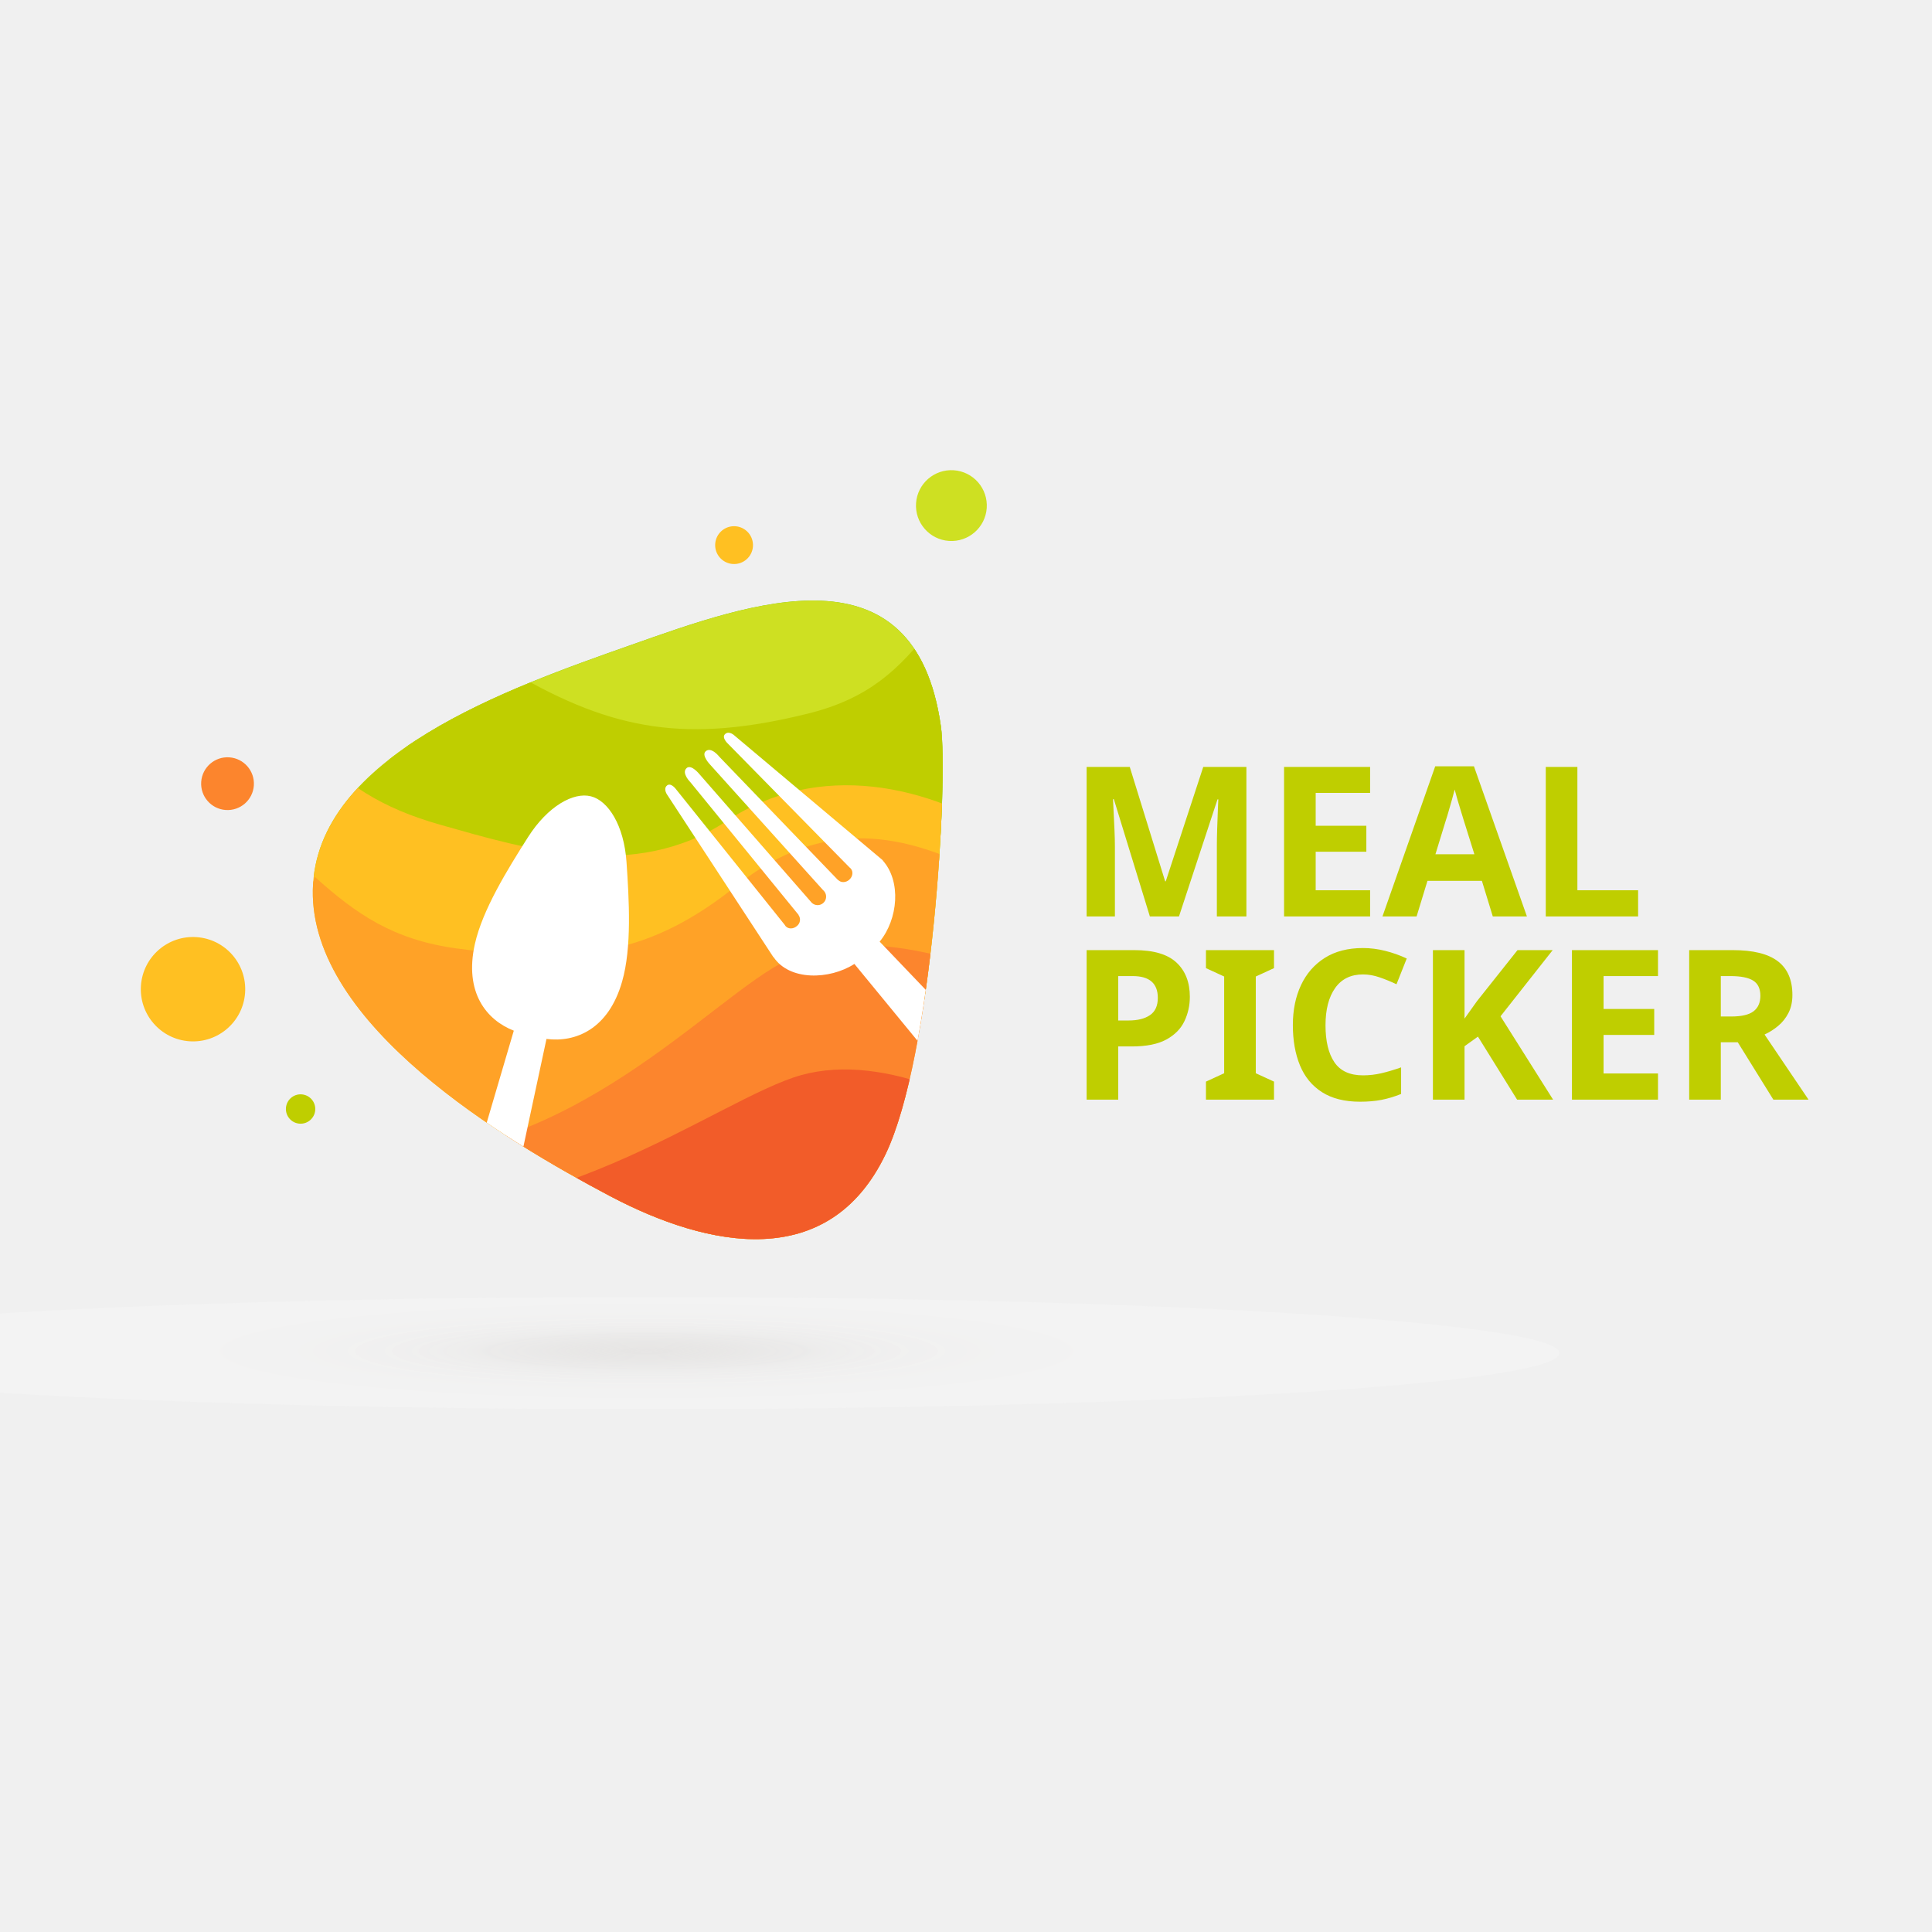
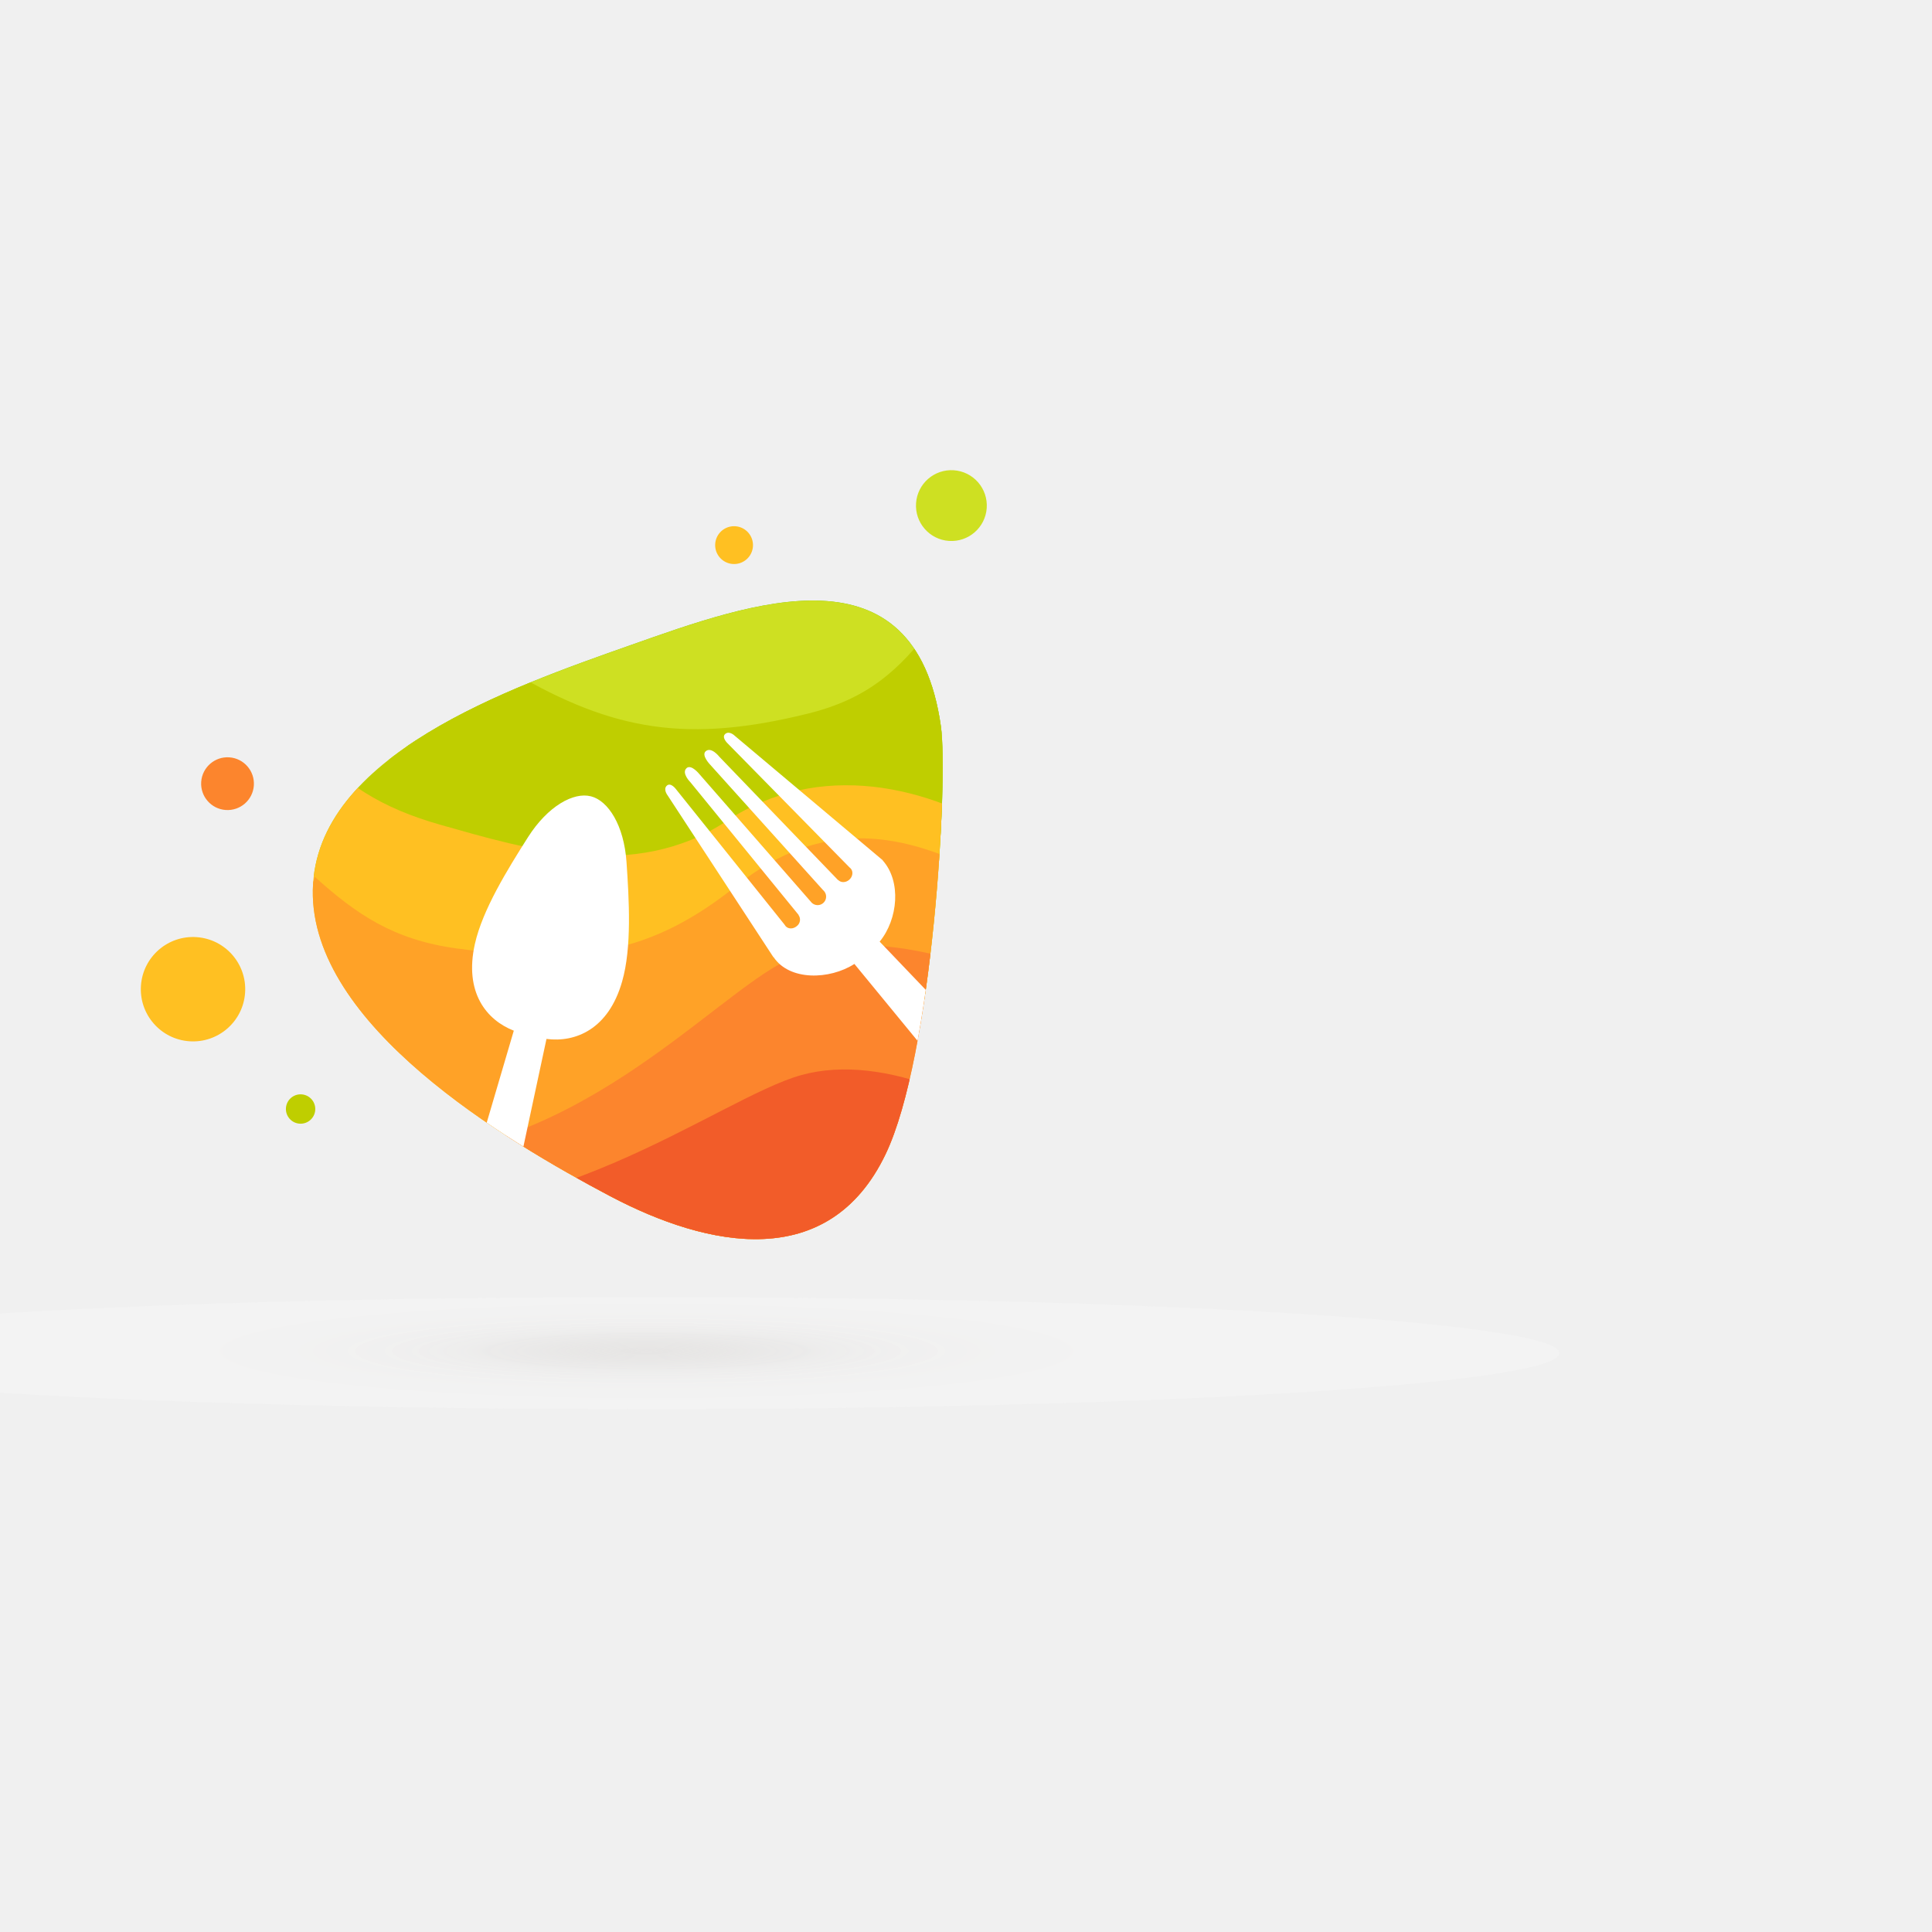
<svg xmlns="http://www.w3.org/2000/svg" viewBox="0 0 1200 1200">
  <defs>
-     <style>.cls-1{mask:url(#mask);filter:url(#luminosity-noclip-2);}.cls-2,.cls-6{mix-blend-mode:multiply;}.cls-2{fill:url(#radial-gradient);}.cls-3{fill:none;}.cls-4{isolation:isolate;}.cls-5{mask:url(#mask-2);}.cls-6{opacity:0.2;fill:url(#radial-gradient-2);}.cls-7{clip-path:url(#clip-path);}.cls-8{fill:#6dc618;}.cls-9{fill:#cee022;}.cls-10,.cls-16{fill:#bfce00;}.cls-11{fill:#ffc022;}.cls-12{fill:#ffa227;}.cls-13{fill:#fc852d;}.cls-14{fill:#f25c29;}.cls-15{fill:#fff;}.cls-16{font-size:130.04px;font-family:KabrioAlternate-ExtraBold, Kabrio Alternate;font-weight:800;}.cls-17{filter:url(#luminosity-noclip);}</style>
+     <style>.cls-1{mask:url(#mask);filter:url(#luminosity-noclip-2);}.cls-2,.cls-6{mix-blend-mode:multiply;}.cls-2{fill:url(#radial-gradient);}.cls-3{fill:none;}.cls-4{isolation:isolate;}.cls-5{mask:url(#mask-2);}.cls-6{opacity:0.2;fill:url(#radial-gradient-2);}.cls-7{clip-path:url(#clip-path);}.cls-8{fill:#6dc618;}.cls-9{fill:#cee022;}.cls-10,.cls-16{fill:#bfce00;}.cls-11{fill:#ffc022;}.cls-12{fill:#ffa227;}.cls-13{fill:#fc852d;}.cls-14{fill:#f25c29;}.cls-15{fill:#fff;}.cls-17{filter:url(#luminosity-noclip);}</style>
    <filter id="luminosity-noclip" x="-165.28" y="-8792" width="1133.86" height="32766" filterUnits="userSpaceOnUse" color-interpolation-filters="sRGB">
      <feFlood flood-color="#fff" result="bg" />
      <feBlend in="SourceGraphic" in2="bg" />
    </filter>
    <mask id="mask" x="-165.28" y="-8792" width="1133.86" height="32766" maskUnits="userSpaceOnUse">
      <g class="cls-17" />
    </mask>
    <radialGradient id="radial-gradient" cx="-462.49" cy="567.32" r="95.67" gradientTransform="translate(2616.93 538.51) scale(4.79 0.53)" gradientUnits="userSpaceOnUse">
      <stop offset="0" stop-color="#666" />
      <stop offset="0.05" stop-color="#898989" />
      <stop offset="0.11" stop-color="#a8a8a8" />
      <stop offset="0.17" stop-color="#c4c4c4" />
      <stop offset="0.25" stop-color="#dadada" />
      <stop offset="0.33" stop-color="#ebebeb" />
      <stop offset="0.44" stop-color="#f6f6f6" />
      <stop offset="0.59" stop-color="#fdfdfd" />
      <stop offset="1" stop-color="#fff" />
    </radialGradient>
    <filter id="luminosity-noclip-2" x="-165.28" y="805.55" width="1133.86" height="69.78" filterUnits="userSpaceOnUse" color-interpolation-filters="sRGB">
      <feFlood flood-color="#fff" result="bg" />
      <feBlend in="SourceGraphic" in2="bg" />
    </filter>
    <mask id="mask-2" x="-165.28" y="805.55" width="1133.86" height="69.78" maskUnits="userSpaceOnUse">
      <g class="cls-1">
        <path class="cls-2" d="M968.58,840.44c0,19.27-253.82,34.89-566.93,34.89s-566.93-15.62-566.93-34.89,253.82-34.89,566.93-34.89S968.58,821.17,968.58,840.44Z" />
      </g>
    </mask>
    <radialGradient id="radial-gradient-2" cx="-462.49" cy="567.32" r="95.67" gradientTransform="translate(2616.93 538.51) scale(4.79 0.53)" gradientUnits="userSpaceOnUse">
      <stop offset="0" stop-color="#7f7367" />
      <stop offset="0.05" stop-color="#9c9289" />
      <stop offset="0.11" stop-color="#b6afa8" />
      <stop offset="0.17" stop-color="#cdc8c4" />
      <stop offset="0.25" stop-color="#e0ddda" />
      <stop offset="0.33" stop-color="#eeeceb" />
      <stop offset="0.44" stop-color="#f8f7f6" />
      <stop offset="0.59" stop-color="#fdfdfd" />
      <stop offset="1" stop-color="#fff" />
    </radialGradient>
    <clipPath id="clip-path">
      <path class="cls-3" d="M584.39,451.06c-16.17-114.13-117.45-76.9-192.75-50.34-74.66,26.33-195.81,68.52-197.34,152C192.77,636.65,313.94,708.59,379.08,743c61.08,32.21,135.68,47.29,170.92-26C579.37,655.8,589.08,484.2,584.39,451.06Z" />
    </clipPath>
  </defs>
  <g class="cls-4">
    <g id="Layer_1" data-name="Layer 1">
      <g class="cls-5">
        <path class="cls-6" d="M968.58,840.44c0,19.27-253.82,34.89-566.93,34.89s-566.93-15.62-566.93-34.89,253.82-34.89,566.93-34.89S968.58,821.17,968.58,840.44Z" />
      </g>
      <g class="cls-7">
        <path class="cls-8" d="M176.67,348.7c45.93-34.64,107.49-76.31,169.74-40S454.89,352.34,529.22,334c37.58-9.3,56.46-27.34,76.38-52.94C616,300,629.55,318,639.13,337.14c10.22,20.45,10.51,43.19,21.37,63.23,8.32,15.33,37.72,30.4,36.5,47.18-2.63,36.39-115.89,70.67-147.74,83.87C494,554.33,437.6,577.76,378.65,594.63c-50-59.77-110-115.36-168.14-171.08-12.61-12.09-22.44-21.21-29-37.25Z" />
        <path class="cls-9" d="M175.47,365.92c45.94-34.65,107.49-76.31,169.74-40S453.7,369.56,528,351.17c37.57-9.3,56.46-27.34,76.37-52.94,10.4,18.94,24,36.94,33.53,56.12,10.22,20.46,10.52,43.19,21.38,63.23,8.32,15.33,37.71,30.41,36.5,47.19-2.64,36.39-115.9,70.66-147.74,83.87C492.8,571.55,436.41,595,377.45,611.84c-50-59.77-110-115.35-168.13-171.07-12.61-12.1-22.44-21.21-29-37.25Z" />
        <path class="cls-10" d="M149.35,457.93c45.93-34.64,107.49-76.31,169.73-40s108.5,43.68,182.82,25.28c37.58-9.3,56.46-27.33,76.38-52.94,10.4,18.95,24,36.95,33.53,56.13,10.21,20.46,10.51,43.19,21.38,63.23,8.31,15.33,37.71,30.41,36.49,47.18-2.64,36.39-115.9,70.67-147.74,83.87C466.68,663.56,410.28,687,351.33,703.86c-50-59.77-110-115.36-168.14-171.08-12.61-12.09-22.43-21.2-29-37.25Z" />
        <path class="cls-11" d="M627.48,520.71C577.16,487.54,508.67,471.89,451.24,510S326.15,527.14,274,512.42c-37.8-10.68-59.88-25.56-83.07-50.5-7.93,19.23-20,50.72-27.11,70.15-7.55,20.73-4.9,43.43-13.16,63.77-6.31,15.55-33.7,31.5-30.31,48.2,7.34,36.24,124.81,67,158.3,79.18,58.12,21.18,117.43,42.83,178.45,57.86,42.17-61.19,94.89-118.5,145.67-175.89,11-12.45,19.64-21.85,24.12-38.06Z" />
        <path class="cls-12" d="M615.59,545.4c-53.75-29.52-105-37.76-157.7,4.42s-96.27,49.86-174.12,39.29c-39.36-5.34-62.37-21.22-88.23-44.47-5.69,19.77-14.73,38.94-19.54,58.86-5.15,21.24.07,43.73-5.82,64.63-4.51,16-29.89,33.88-24.63,50.32,11.4,35.67,131.55,57.94,166.19,67.73,60.12,17,121.47,34.35,183.78,45C530.43,767,576.28,706,620.18,645c9.53-13.23,17-23.24,19.64-39.75Z" />
        <path class="cls-13" d="M668.36,628.22c-58.33-32.59-131.59-54.14-178.8-32.16S354.43,723.94,228.29,718.49,168,821.91,168,821.91L324.4,916.2l423.38-31.05Z" />
        <path class="cls-14" d="M666.74,725.87c-50-40.53-117.25-72.5-169.1-58.1S333.86,772.41,210.49,748.24s-84.05,91.94-84.05,91.94L258.73,955.59l425.75,32.95Z" />
        <path class="cls-15" d="M450.43,455.89c-2.37,2.11,1.38,5.7,1.38,5.7l75.82,77.15a4,4,0,0,1,.75.67c1.71,1.92,1.32,5.05-.88,7s-5.21,1.94-6.93.14l-.07.06-73.65-76.52s-5.07-6.55-8.55-3.45c-2.81,2.51,2.76,8.27,2.76,8.27l70.15,77.94,0,0,0,0,0,0a4.37,4.37,0,0,1,.44.42,5.27,5.27,0,1,1-7.87,7,5.6,5.6,0,0,1-.36-.49l-.05,0,0,0,0,0-69-79s-5-6.23-7.88-3.73c-3.49,3.08,2.41,8.9,2.41,8.9l67.12,82.3-.06.05a5,5,0,0,1-1,6.88c-2.2,1.94-5.36,2-7.07,0a4.17,4.17,0,0,1-.56-.83L419.72,490s-3.11-4.17-5.49-2.06c-2.53,2.24.38,6,.38,6l65.78,100.61.09-.07c9.88,14.79,34.73,14.16,50.2,4.24L685.27,786.92h0c5.47,3.65,14.73,2,22.32-4.37l0,0c7.21-6.78,10-15.79,7-21.66h0L546.38,584.87c11.44-14,13.52-37.45,1.89-50.43l.08-.07-92-77.38S453,453.64,450.43,455.89Z" />
        <path class="cls-15" d="M389.14,535.5c-1.57-23-11.4-38.18-22.14-40.91H367l-.05,0h0c-10.64-2.7-26.63,5.95-39,25.39-12.68,20-28.22,45-33,66.37-6.76,30.22,7.35,47.26,24.18,53.82L250.4,873.65h0c0,6.57,6.66,13.28,16.16,16v0c9.65,2.15,18.69-.59,21.87-6.35h0l51-238c17.94,2.31,38.54-5.9,47-35.74C392.46,588.55,390.76,559.11,389.14,535.5Z" />
      </g>
      <path class="cls-11" d="M467.67,339.39a11.75,11.75,0,1,1-10.91-12.53A11.76,11.76,0,0,1,467.67,339.39Z" />
      <path class="cls-10" d="M195.8,689.45a9.12,9.12,0,1,1-8.47-9.72A9.12,9.12,0,0,1,195.8,689.45Z" />
      <path class="cls-9" d="M612.87,315.59a22,22,0,1,1-20.46-23.51A22,22,0,0,1,612.87,315.59Z" />
      <path class="cls-13" d="M157.67,487.89a16.39,16.39,0,1,1-15.22-17.49A16.4,16.4,0,0,1,157.67,487.89Z" />
      <path class="cls-11" d="M152.23,616.65a32.42,32.42,0,1,1-30.1-34.58A32.42,32.42,0,0,1,152.23,616.65Z" />
-       <text class="cls-16" transform="translate(663.22 569.22)">MEAL<tspan x="0" y="113.78">PICKER</tspan>
-       </text>
    </g>
  </g>
</svg>
